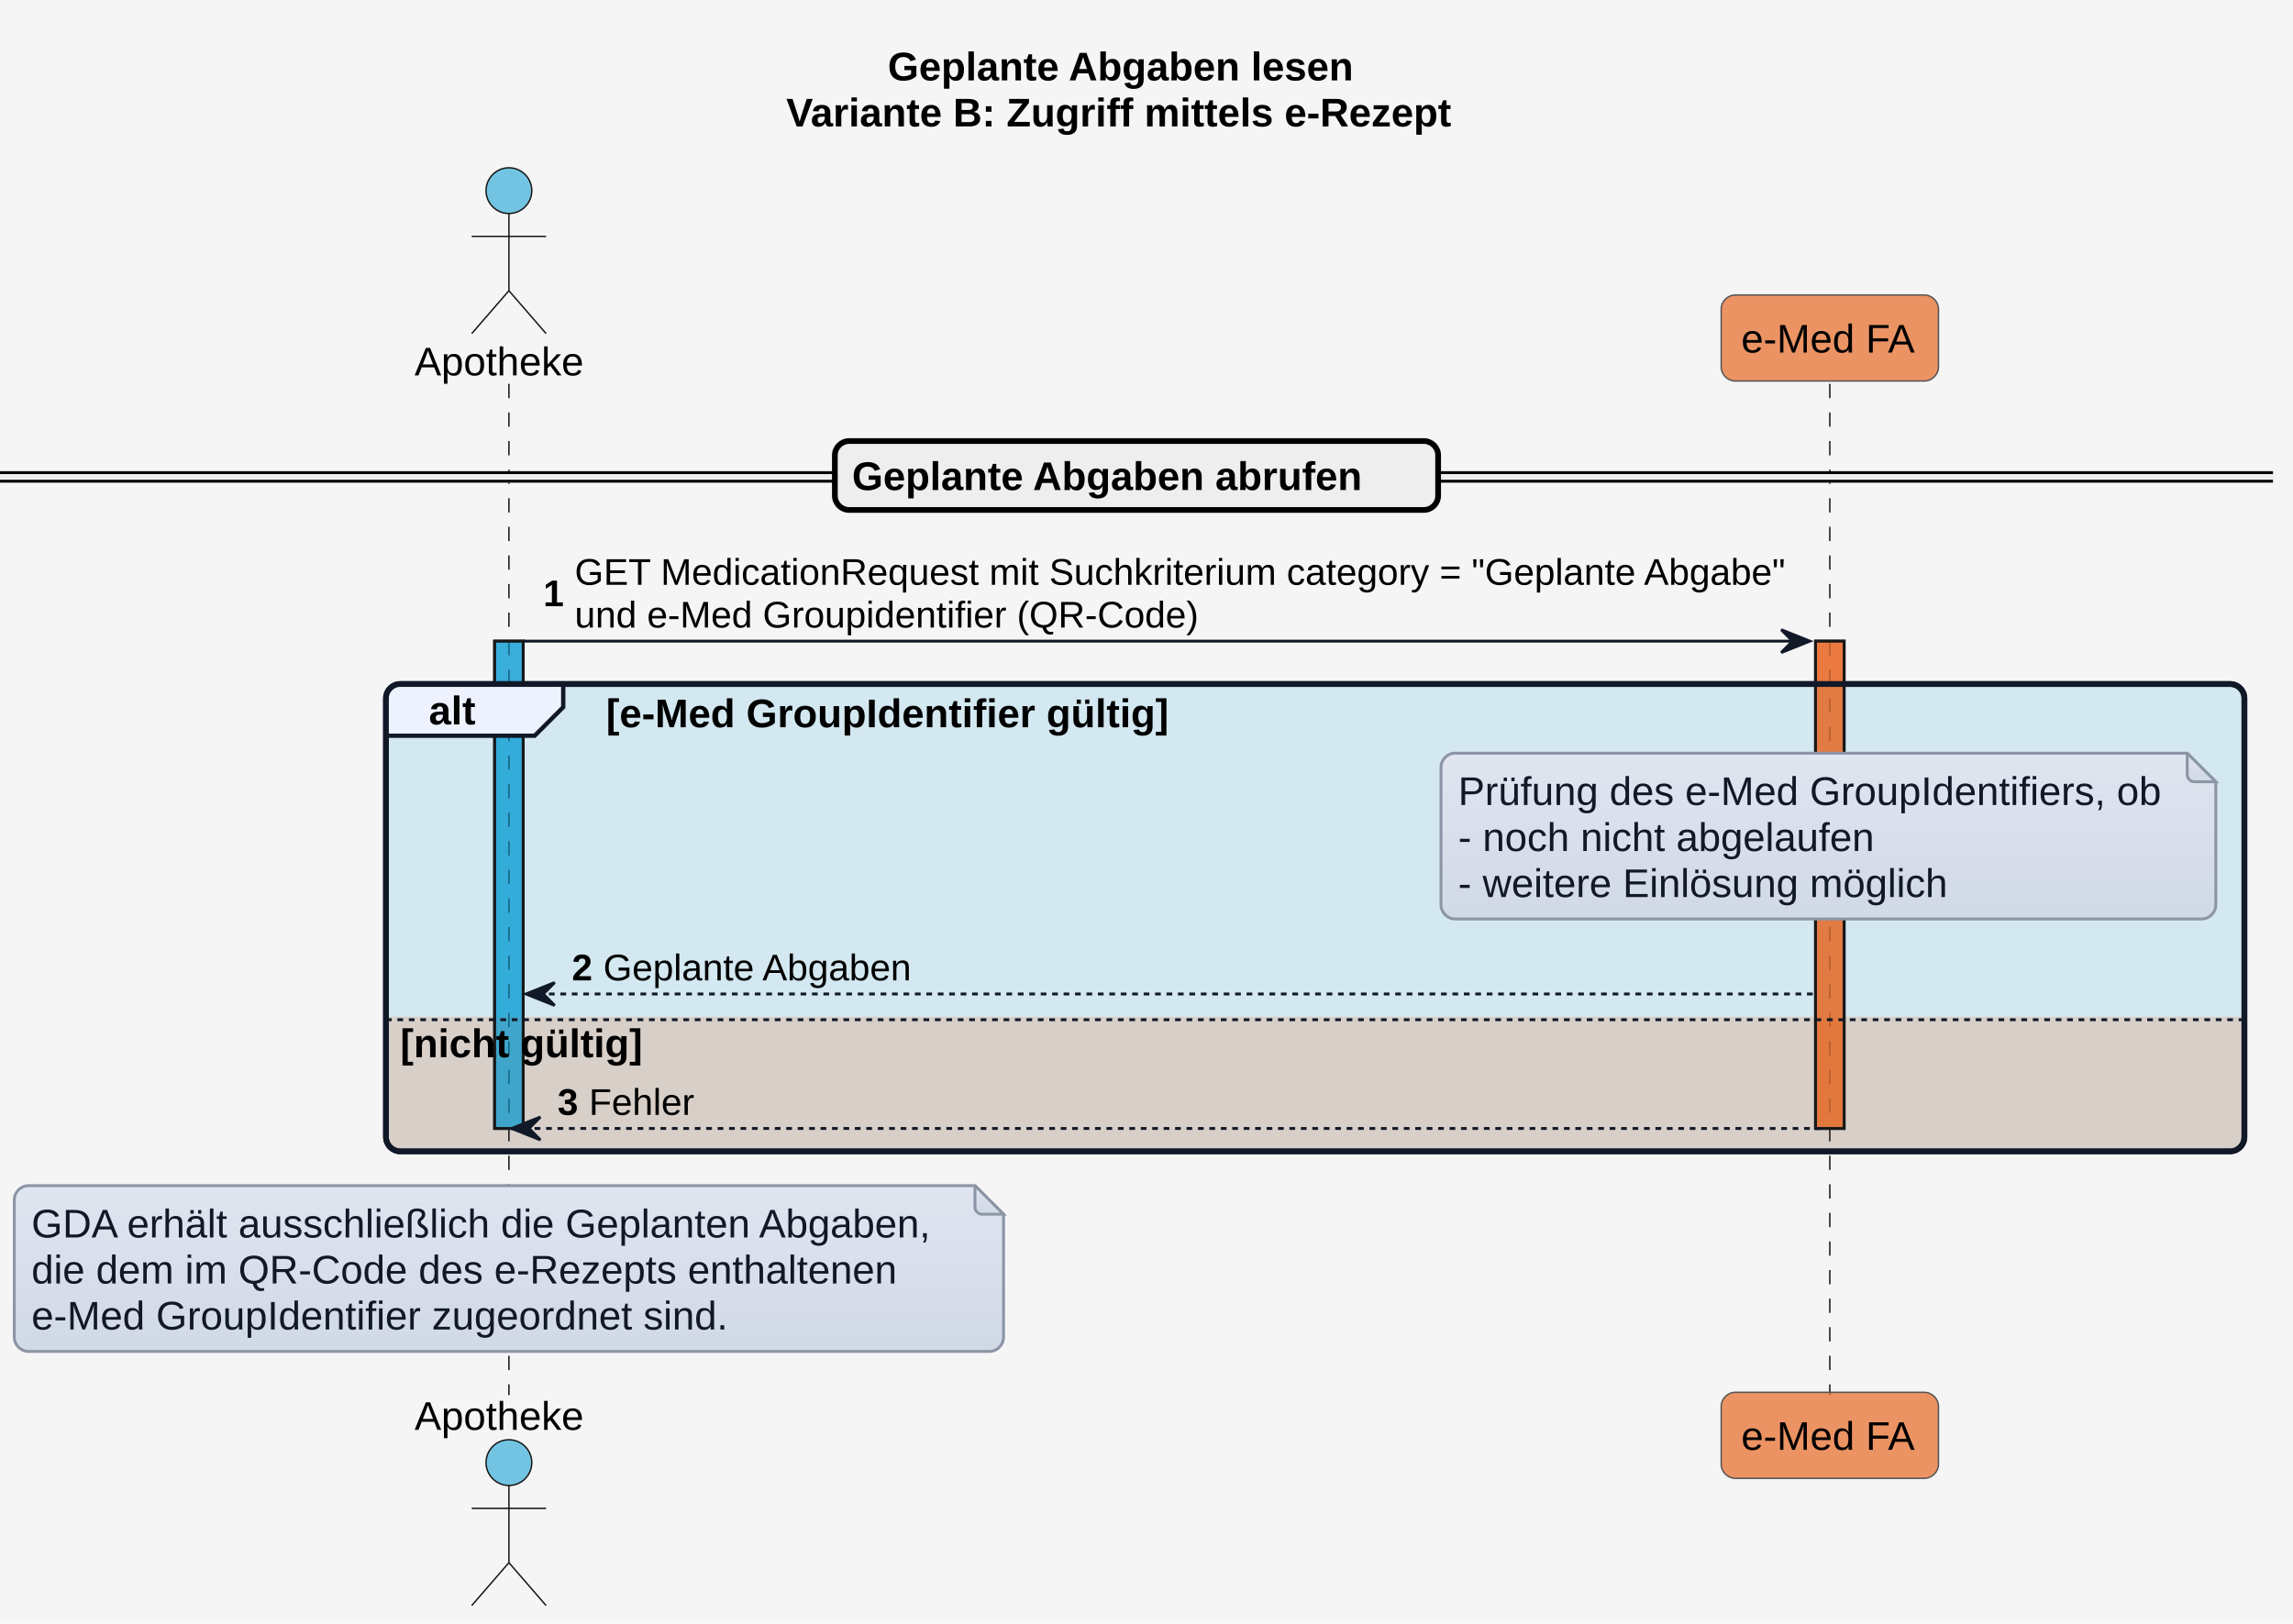
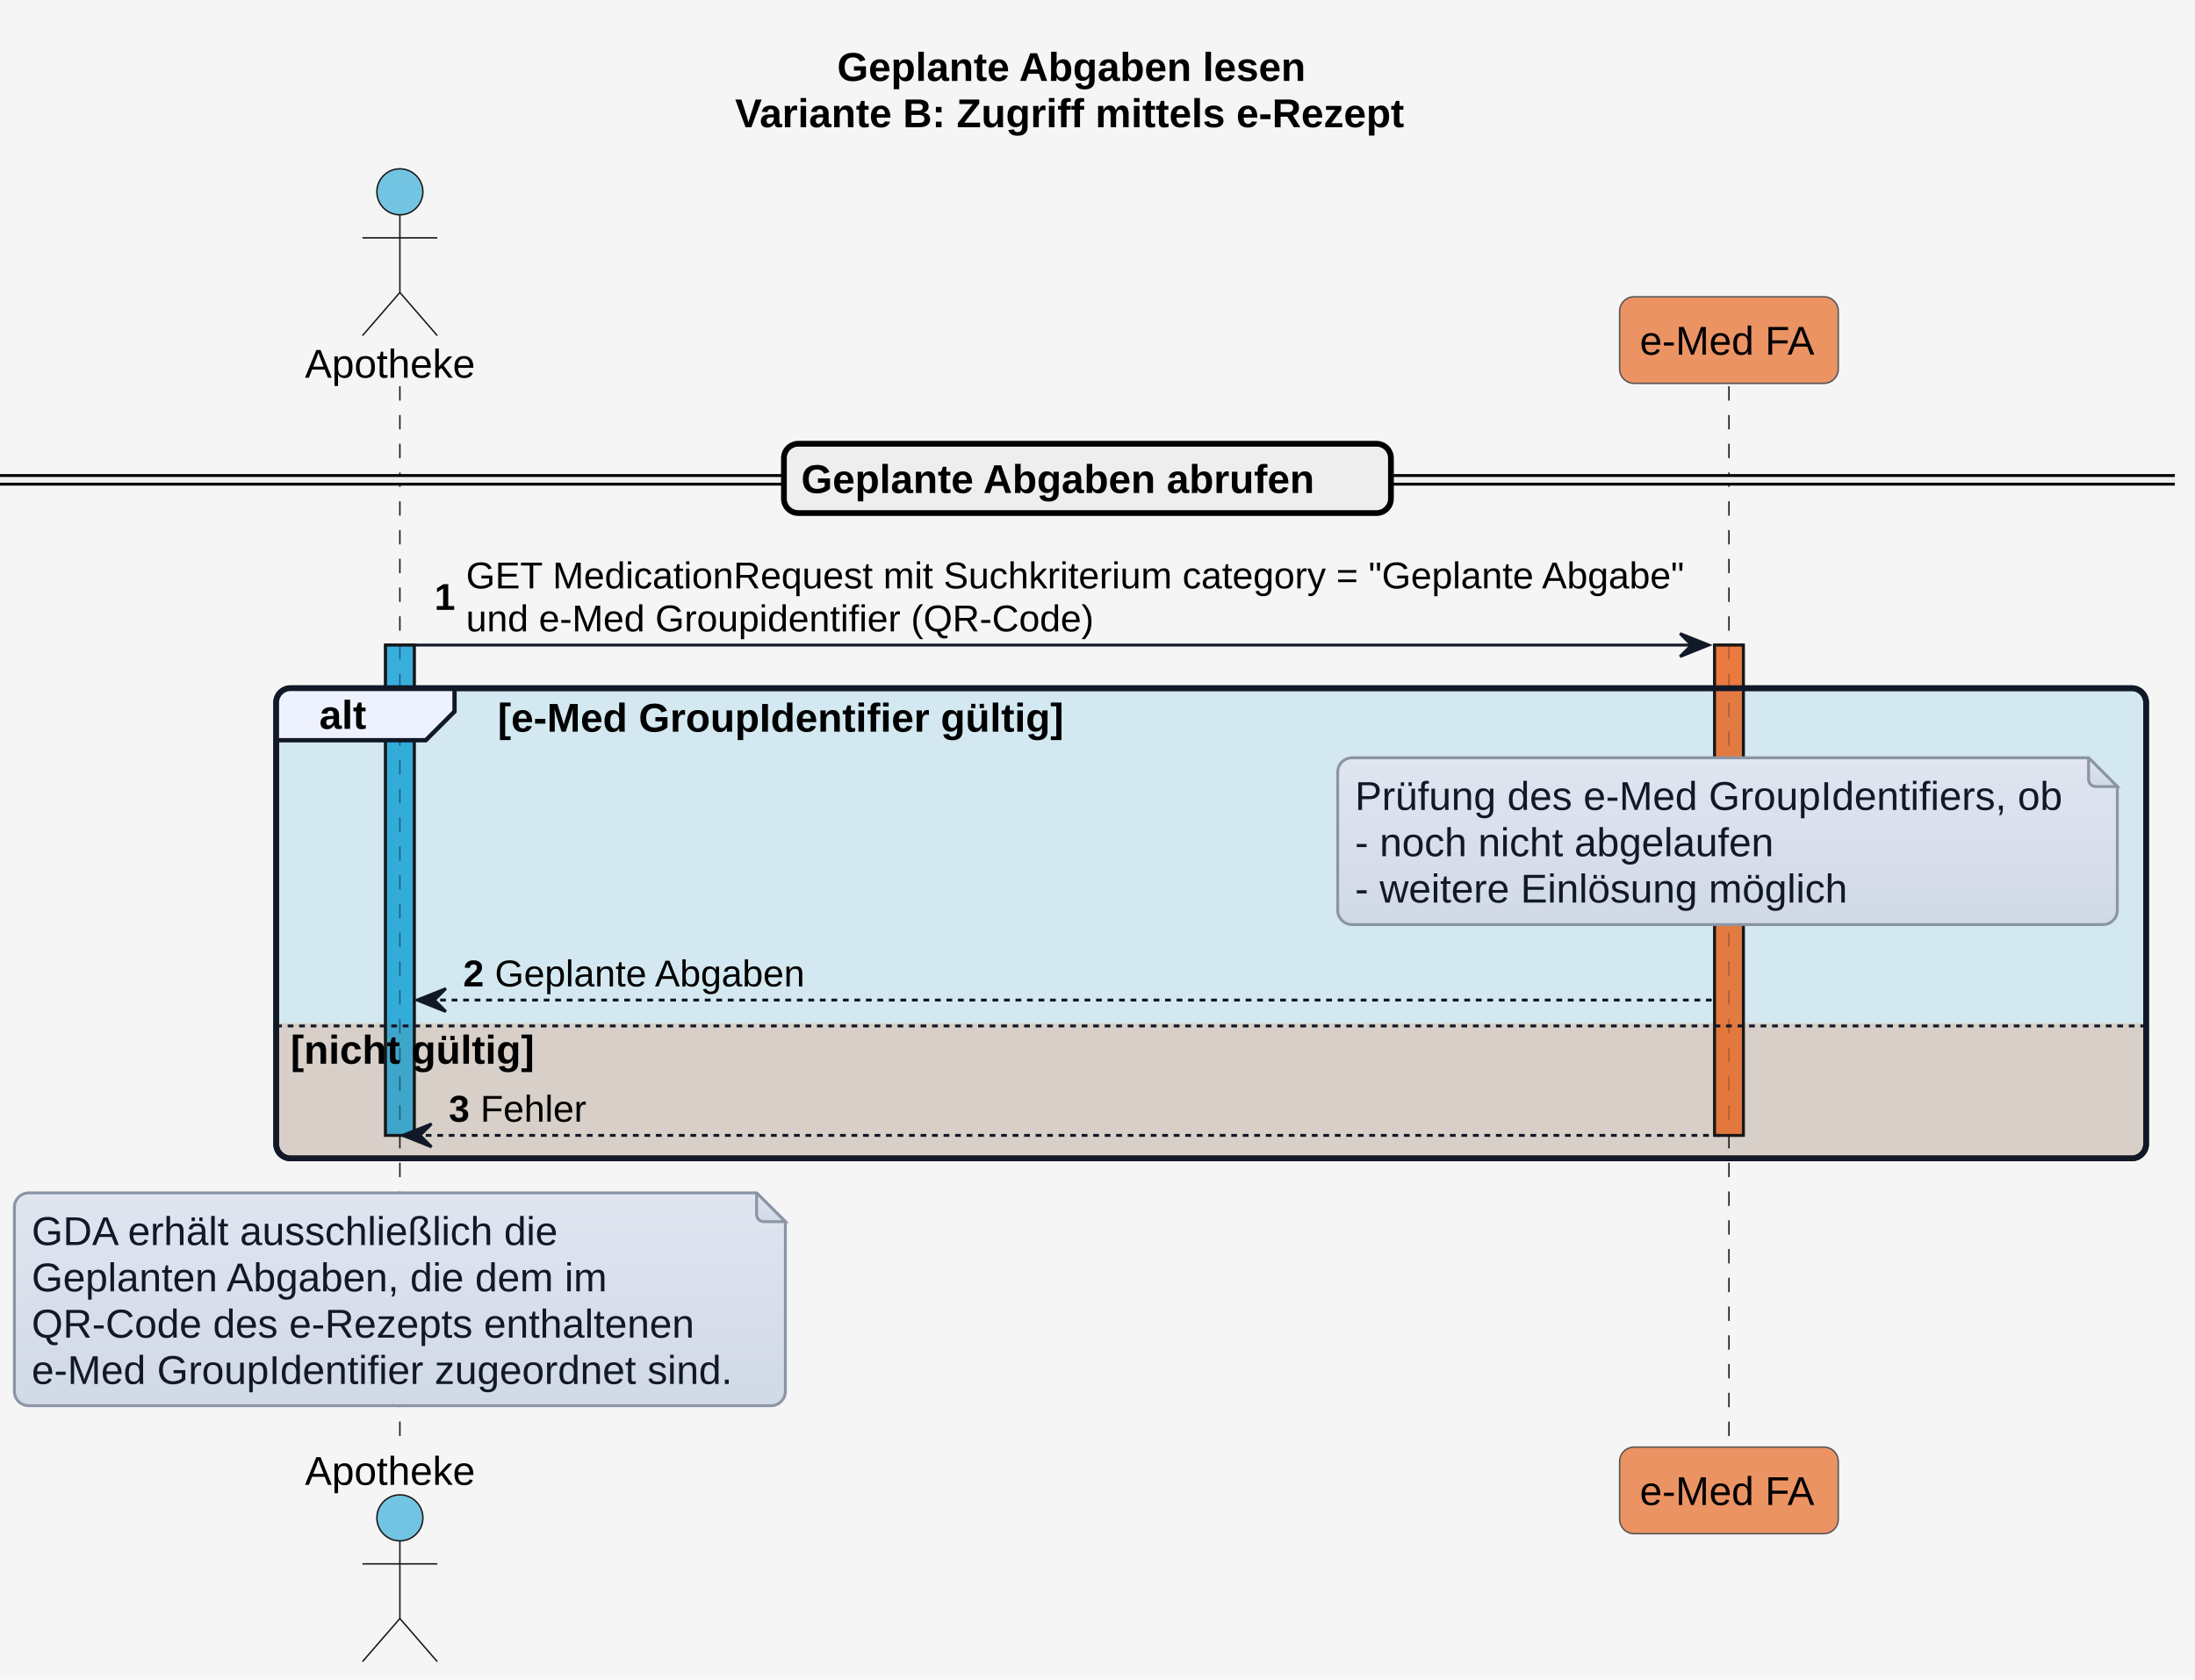
- <svg xmlns="http://www.w3.org/2000/svg" contentStyleType="text/css" height="568px" preserveAspectRatio="none" style="width:802px;height:568px;background:#F5F5F5;" version="1.1" viewBox="0 0 802 568" width="802px" zoomAndPan="magnify">
+ <svg xmlns="http://www.w3.org/2000/svg" contentStyleType="text/css" height="584px" preserveAspectRatio="none" style="width:763px;height:584px;background:#F5F5F5;" version="1.1" viewBox="0 0 763 584" width="763px" zoomAndPan="magnify">
  <defs>
-     <linearGradient id="g1391o6weyh8at0" x1="50%" x2="50%" y1="0%" y2="100%">
+     <linearGradient id="g149ni7uz8muv90" x1="50%" x2="50%" y1="0%" y2="100%">
      <stop offset="0%" stop-color="#E0E5F0" />
      <stop offset="100%" stop-color="#D1D9E6" />
    </linearGradient>
  </defs>
  <g>
-     <rect fill="#F5F5F5" height="568" style="stroke:none;stroke-width:1.0;" width="802" x="0" y="0" />
-     <text fill="#000000" font-family="Arial" font-size="14" font-weight="bold" lengthAdjust="spacing" textLength="173" x="310.5" y="28.132">Geplante Abgaben lesen</text>
-     <text fill="#000000" font-family="Arial" font-size="14" font-weight="bold" lengthAdjust="spacing" textLength="244" x="275" y="44.23">Variante B: Zugriff mittels e-Rezept</text>
-     <rect fill="#0F9ED5" fill-opacity="0.565" height="170.489" style="stroke:#181818;stroke-width:1.0;" width="10" x="173" y="224.292" />
-     <rect fill="#E97232" fill-opacity="0.741" height="170.489" style="stroke:#181818;stroke-width:1.0;" width="10" x="635" y="224.292" />
-     <rect fill="#0F9ED5" fill-opacity="0.145" height="163.489" rx="5" ry="5" style="stroke:#111827;stroke-width:2.0;" width="650" x="135" y="239.292" />
-     <path d="M135,355.734 L785,355.734 L785,397.781 A5,5 0 0 1 780,402.781 L140,402.781 A5,5 0 0 1 135,397.781 L135,355.734 " fill="#E97132" fill-opacity="0.208" style="stroke:none;stroke-width:1.0;" />
-     <line style="stroke:#181818;stroke-width:0.5;stroke-dasharray:5.0,5.0;" x1="178" x2="178" y1="134.296" y2="488.077" />
-     <line style="stroke:#181818;stroke-width:0.5;stroke-dasharray:5.0,5.0;" x1="640" x2="640" y1="134.296" y2="488.077" />
-     <text fill="#000000" font-family="Arial" font-size="14" lengthAdjust="spacing" textLength="60" x="145" y="131.329">Apotheke</text>
-     <ellipse cx="178" cy="66.697" fill="#0F9ED5" fill-opacity="0.565" rx="8" ry="8" style="stroke:#181818;stroke-width:0.5;" />
-     <path d="M178,74.697 L178,101.697 M165,82.697 L191,82.697 M178,101.697 L165,116.697 M178,101.697 L191,116.697 " fill="none" style="stroke:#181818;stroke-width:0.5;" />
-     <text fill="#000000" font-family="Arial" font-size="14" lengthAdjust="spacing" textLength="60" x="145" y="500.209">Apotheke</text>
-     <ellipse cx="178" cy="511.676" fill="#0F9ED5" fill-opacity="0.565" rx="8" ry="8" style="stroke:#181818;stroke-width:0.5;" />
-     <path d="M178,519.676 L178,546.676 M165,527.676 L191,527.676 M178,546.676 L165,561.676 M178,546.676 L191,561.676 " fill="none" style="stroke:#181818;stroke-width:0.5;" />
-     <rect fill="#E97232" fill-opacity="0.741" height="30.099" rx="5" ry="5" style="stroke:#555555;stroke-width:0.5;" width="76" x="602" y="103.197" />
-     <text fill="#000000" font-family="Arial" font-size="14" lengthAdjust="spacing" textLength="62" x="609" y="123.329">e-Med FA</text>
-     <rect fill="#E97232" fill-opacity="0.741" height="30.099" rx="5" ry="5" style="stroke:#555555;stroke-width:0.5;" width="76" x="602" y="487.077" />
-     <text fill="#000000" font-family="Arial" font-size="14" lengthAdjust="spacing" textLength="62" x="609" y="507.209">e-Med FA</text>
-     <rect fill="#0F9ED5" fill-opacity="0.565" height="170.489" style="stroke:#181818;stroke-width:1.0;" width="10" x="173" y="224.292" />
-     <rect fill="#E97232" fill-opacity="0.741" height="170.489" style="stroke:#181818;stroke-width:1.0;" width="10" x="635" y="224.292" />
-     <rect fill="#EEEEEE" height="3" rx="5" ry="5" style="stroke:#EEEEEE;stroke-width:1.0;" width="795" x="0" y="165.345" />
-     <line style="stroke:#000000;stroke-width:1.0;" x1="0" x2="795" y1="165.345" y2="165.345" />
-     <line style="stroke:#000000;stroke-width:1.0;" x1="0" x2="795" y1="168.345" y2="168.345" />
-     <rect fill="#EEEEEE" height="24.099" rx="5" ry="5" style="stroke:#000000;stroke-width:2.0;" width="211" x="292" y="154.296" />
-     <text fill="#000000" font-family="Arial" font-size="14" font-weight="bold" lengthAdjust="spacing" textLength="189" x="298" y="171.428">Geplante Abgaben abrufen</text>
-     <polygon fill="#111827" points="623,220.292,633,224.292,623,228.292,627,224.292" style="stroke:#111827;stroke-width:1.0;" />
-     <line style="stroke:#111827;stroke-width:1.0;" x1="183" x2="629" y1="224.292" y2="224.292" />
-     <text fill="#000000" font-family="Arial" font-size="13" font-weight="bold" lengthAdjust="spacing" textLength="7" x="190" y="212.063">1</text>
-     <text fill="#000000" font-family="Arial" font-size="13" lengthAdjust="spacing" textLength="427" x="201" y="204.588">GET MedicationRequest mit Suchkriterium category = "Geplante Abgabe"</text>
-     <text fill="#000000" font-family="Arial" font-size="13" lengthAdjust="spacing" textLength="213" x="201" y="219.537">und e-Med Groupidentifier (QR-Code)</text>
-     <path d="M140,239.292 L197,239.292 L197,247.391 L187,257.391 L135,257.391 L135,244.292 A5,5 0 0 1 140,239.292 " fill="#EEF2FF" style="stroke:#111827;stroke-width:1.5;" />
-     <rect fill="none" height="163.489" rx="5" ry="5" style="stroke:#111827;stroke-width:2.0;" width="650" x="135" y="239.292" />
-     <text fill="#000000" font-family="Arial" font-size="14" font-weight="bold" lengthAdjust="spacing" textLength="17" x="150" y="253.424">alt</text>
-     <text fill="#000000" font-family="Arial" font-size="14" font-weight="bold" lengthAdjust="spacing" textLength="211" x="212" y="254.424">[e-Med GroupIdentifier gültig]</text>
-     <path d="M504,268.489 L504,316.489 A5,5 0 0 0 509,321.489 L770,321.489 A5,5 0 0 0 775,316.489 L775,273.489 L765,263.489 L509,263.489 A5,5 0 0 0 504,268.489 " fill="url(#g1391o6weyh8at0)" style="stroke:#8B95A5;stroke-width:1.0;" />
-     <path d="M765,263.489 L765,270.989 A2.5,2.5 0 0 0 767.5,273.489 L775,273.489 L765,263.489 " fill="url(#g1391o6weyh8at0)" style="stroke:#8B95A5;stroke-width:1.0;" />
-     <text fill="#111827" font-family="Arial" font-size="14" lengthAdjust="spacing" textLength="250" x="510" y="281.621">Prüfung des e-Med GroupIdentifiers, ob</text>
-     <text fill="#111827" font-family="Arial" font-size="14" lengthAdjust="spacing" textLength="149" x="510" y="297.72">- noch nicht abgelaufen</text>
-     <text fill="#111827" font-family="Arial" font-size="14" lengthAdjust="spacing" textLength="172" x="510" y="313.818">- weitere Einlösung möglich</text>
-     <polygon fill="#111827" points="194,343.734,184,347.734,194,351.734,190,347.734" style="stroke:#111827;stroke-width:1.0;" />
-     <line style="stroke:#111827;stroke-width:1.0;stroke-dasharray:2.0,2.0;" x1="188" x2="634" y1="347.734" y2="347.734" />
-     <text fill="#000000" font-family="Arial" font-size="13" font-weight="bold" lengthAdjust="spacing" textLength="7" x="200" y="342.979">2</text>
-     <text fill="#000000" font-family="Arial" font-size="13" lengthAdjust="spacing" textLength="107" x="211" y="342.979">Geplante Abgaben</text>
-     <line style="stroke:#111827;stroke-width:1.0;stroke-dasharray:2.0,2.0;" x1="135" x2="785" y1="356.734" y2="356.734" />
-     <text fill="#000000" font-family="Arial" font-size="14" font-weight="bold" lengthAdjust="spacing" textLength="89" x="140" y="369.866">[nicht gültig]</text>
-     <polygon fill="#111827" points="189,390.781,179,394.781,189,398.781,185,394.781" style="stroke:#111827;stroke-width:1.0;" />
-     <line style="stroke:#111827;stroke-width:1.0;stroke-dasharray:2.0,2.0;" x1="183" x2="639" y1="394.781" y2="394.781" />
-     <text fill="#000000" font-family="Arial" font-size="13" font-weight="bold" lengthAdjust="spacing" textLength="7" x="195" y="390.026">3</text>
-     <text fill="#000000" font-family="Arial" font-size="13" lengthAdjust="spacing" textLength="36" x="206" y="390.026">Fehler</text>
-     <path d="M5,419.781 L5,467.781 A5,5 0 0 0 10,472.781 L346,472.781 A5,5 0 0 0 351,467.781 L351,424.781 L341,414.781 L10,414.781 A5,5 0 0 0 5,419.781 " fill="url(#g1391o6weyh8at0)" style="stroke:#8B95A5;stroke-width:1.0;" />
-     <path d="M341,414.781 L341,422.281 A2.5,2.5 0 0 0 343.5,424.781 L351,424.781 L341,414.781 " fill="url(#g1391o6weyh8at0)" style="stroke:#8B95A5;stroke-width:1.0;" />
-     <text fill="#111827" font-family="Arial" font-size="14" lengthAdjust="spacing" textLength="321" x="11" y="432.913">GDA erhält ausschließlich die Geplanten Abgaben,</text>
-     <text fill="#111827" font-family="Arial" font-size="14" lengthAdjust="spacing" textLength="306" x="11" y="449.012">die dem im QR-Code des e-Rezepts enthaltenen</text>
-     <text fill="#111827" font-family="Arial" font-size="14" lengthAdjust="spacing" textLength="247" x="11" y="465.11">e-Med GroupIdentifier zugeordnet sind.</text>
+     <rect fill="#F5F5F5" height="584" style="stroke:none;stroke-width:1.0;" width="763" x="0" y="0" />
+     <text fill="#000000" font-family="Arial" font-size="14" font-weight="bold" lengthAdjust="spacing" textLength="173" x="291" y="28.132">Geplante Abgaben lesen</text>
+     <text fill="#000000" font-family="Arial" font-size="14" font-weight="bold" lengthAdjust="spacing" textLength="244" x="255.5" y="44.23">Variante B: Zugriff mittels e-Rezept</text>
+     <rect fill="#0F9ED5" fill-opacity="0.565" height="170.489" style="stroke:#181818;stroke-width:1.0;" width="10" x="134" y="224.292" />
+     <rect fill="#E97232" fill-opacity="0.741" height="170.489" style="stroke:#181818;stroke-width:1.0;" width="10" x="596" y="224.292" />
+     <rect fill="#0F9ED5" fill-opacity="0.145" height="163.489" rx="5" ry="5" style="stroke:#111827;stroke-width:2.0;" width="650" x="96" y="239.292" />
+     <path d="M96,355.734 L746,355.734 L746,397.781 A5,5 0 0 1 741,402.781 L101,402.781 A5,5 0 0 1 96,397.781 L96,355.734 " fill="#E97132" fill-opacity="0.208" style="stroke:none;stroke-width:1.0;" />
+     <line style="stroke:#181818;stroke-width:0.5;stroke-dasharray:5.0,5.0;" x1="139" x2="139" y1="134.296" y2="504.176" />
+     <line style="stroke:#181818;stroke-width:0.5;stroke-dasharray:5.0,5.0;" x1="601" x2="601" y1="134.296" y2="504.176" />
+     <text fill="#000000" font-family="Arial" font-size="14" lengthAdjust="spacing" textLength="60" x="106" y="131.329">Apotheke</text>
+     <ellipse cx="139" cy="66.697" fill="#0F9ED5" fill-opacity="0.565" rx="8" ry="8" style="stroke:#181818;stroke-width:0.5;" />
+     <path d="M139,74.697 L139,101.697 M126,82.697 L152,82.697 M139,101.697 L126,116.697 M139,101.697 L152,116.697 " fill="none" style="stroke:#181818;stroke-width:0.5;" />
+     <text fill="#000000" font-family="Arial" font-size="14" lengthAdjust="spacing" textLength="60" x="106" y="516.308">Apotheke</text>
+     <ellipse cx="139" cy="527.774" fill="#0F9ED5" fill-opacity="0.565" rx="8" ry="8" style="stroke:#181818;stroke-width:0.5;" />
+     <path d="M139,535.774 L139,562.774 M126,543.774 L152,543.774 M139,562.774 L126,577.774 M139,562.774 L152,577.774 " fill="none" style="stroke:#181818;stroke-width:0.5;" />
+     <rect fill="#E97232" fill-opacity="0.741" height="30.099" rx="5" ry="5" style="stroke:#555555;stroke-width:0.5;" width="76" x="563" y="103.197" />
+     <text fill="#000000" font-family="Arial" font-size="14" lengthAdjust="spacing" textLength="62" x="570" y="123.329">e-Med FA</text>
+     <rect fill="#E97232" fill-opacity="0.741" height="30.099" rx="5" ry="5" style="stroke:#555555;stroke-width:0.5;" width="76" x="563" y="503.176" />
+     <text fill="#000000" font-family="Arial" font-size="14" lengthAdjust="spacing" textLength="62" x="570" y="523.308">e-Med FA</text>
+     <rect fill="#0F9ED5" fill-opacity="0.565" height="170.489" style="stroke:#181818;stroke-width:1.0;" width="10" x="134" y="224.292" />
+     <rect fill="#E97232" fill-opacity="0.741" height="170.489" style="stroke:#181818;stroke-width:1.0;" width="10" x="596" y="224.292" />
+     <rect fill="#EEEEEE" height="3" rx="5" ry="5" style="stroke:#EEEEEE;stroke-width:1.0;" width="756" x="0" y="165.345" />
+     <line style="stroke:#000000;stroke-width:1.0;" x1="0" x2="756" y1="165.345" y2="165.345" />
+     <line style="stroke:#000000;stroke-width:1.0;" x1="0" x2="756" y1="168.345" y2="168.345" />
+     <rect fill="#EEEEEE" height="24.099" rx="5" ry="5" style="stroke:#000000;stroke-width:2.0;" width="211" x="272.5" y="154.296" />
+     <text fill="#000000" font-family="Arial" font-size="14" font-weight="bold" lengthAdjust="spacing" textLength="189" x="278.5" y="171.428">Geplante Abgaben abrufen</text>
+     <polygon fill="#111827" points="584,220.292,594,224.292,584,228.292,588,224.292" style="stroke:#111827;stroke-width:1.0;" />
+     <line style="stroke:#111827;stroke-width:1.0;" x1="144" x2="590" y1="224.292" y2="224.292" />
+     <text fill="#000000" font-family="Arial" font-size="13" font-weight="bold" lengthAdjust="spacing" textLength="7" x="151" y="212.063">1</text>
+     <text fill="#000000" font-family="Arial" font-size="13" lengthAdjust="spacing" textLength="427" x="162" y="204.588">GET MedicationRequest mit Suchkriterium category = "Geplante Abgabe"</text>
+     <text fill="#000000" font-family="Arial" font-size="13" lengthAdjust="spacing" textLength="213" x="162" y="219.537">und e-Med Groupidentifier (QR-Code)</text>
+     <path d="M101,239.292 L158,239.292 L158,247.391 L148,257.391 L96,257.391 L96,244.292 A5,5 0 0 1 101,239.292 " fill="#EEF2FF" style="stroke:#111827;stroke-width:1.5;" />
+     <rect fill="none" height="163.489" rx="5" ry="5" style="stroke:#111827;stroke-width:2.0;" width="650" x="96" y="239.292" />
+     <text fill="#000000" font-family="Arial" font-size="14" font-weight="bold" lengthAdjust="spacing" textLength="17" x="111" y="253.424">alt</text>
+     <text fill="#000000" font-family="Arial" font-size="14" font-weight="bold" lengthAdjust="spacing" textLength="211" x="173" y="254.424">[e-Med GroupIdentifier gültig]</text>
+     <path d="M465,268.489 L465,316.489 A5,5 0 0 0 470,321.489 L731,321.489 A5,5 0 0 0 736,316.489 L736,273.489 L726,263.489 L470,263.489 A5,5 0 0 0 465,268.489 " fill="url(#g149ni7uz8muv90)" style="stroke:#8B95A5;stroke-width:1.0;" />
+     <path d="M726,263.489 L726,270.989 A2.5,2.5 0 0 0 728.5,273.489 L736,273.489 L726,263.489 " fill="url(#g149ni7uz8muv90)" style="stroke:#8B95A5;stroke-width:1.0;" />
+     <text fill="#111827" font-family="Arial" font-size="14" lengthAdjust="spacing" textLength="250" x="471" y="281.621">Prüfung des e-Med GroupIdentifiers, ob</text>
+     <text fill="#111827" font-family="Arial" font-size="14" lengthAdjust="spacing" textLength="149" x="471" y="297.72">- noch nicht abgelaufen</text>
+     <text fill="#111827" font-family="Arial" font-size="14" lengthAdjust="spacing" textLength="172" x="471" y="313.818">- weitere Einlösung möglich</text>
+     <polygon fill="#111827" points="155,343.734,145,347.734,155,351.734,151,347.734" style="stroke:#111827;stroke-width:1.0;" />
+     <line style="stroke:#111827;stroke-width:1.0;stroke-dasharray:2.0,2.0;" x1="149" x2="595" y1="347.734" y2="347.734" />
+     <text fill="#000000" font-family="Arial" font-size="13" font-weight="bold" lengthAdjust="spacing" textLength="7" x="161" y="342.979">2</text>
+     <text fill="#000000" font-family="Arial" font-size="13" lengthAdjust="spacing" textLength="107" x="172" y="342.979">Geplante Abgaben</text>
+     <line style="stroke:#111827;stroke-width:1.0;stroke-dasharray:2.0,2.0;" x1="96" x2="746" y1="356.734" y2="356.734" />
+     <text fill="#000000" font-family="Arial" font-size="14" font-weight="bold" lengthAdjust="spacing" textLength="89" x="101" y="369.866">[nicht gültig]</text>
+     <polygon fill="#111827" points="150,390.781,140,394.781,150,398.781,146,394.781" style="stroke:#111827;stroke-width:1.0;" />
+     <line style="stroke:#111827;stroke-width:1.0;stroke-dasharray:2.0,2.0;" x1="144" x2="600" y1="394.781" y2="394.781" />
+     <text fill="#000000" font-family="Arial" font-size="13" font-weight="bold" lengthAdjust="spacing" textLength="7" x="156" y="390.026">3</text>
+     <text fill="#000000" font-family="Arial" font-size="13" lengthAdjust="spacing" textLength="36" x="167" y="390.026">Fehler</text>
+     <path d="M5,419.781 L5,483.781 A5,5 0 0 0 10,488.781 L268,488.781 A5,5 0 0 0 273,483.781 L273,424.781 L263,414.781 L10,414.781 A5,5 0 0 0 5,419.781 " fill="url(#g149ni7uz8muv90)" style="stroke:#8B95A5;stroke-width:1.0;" />
+     <path d="M263,414.781 L263,422.281 A2.5,2.5 0 0 0 265.5,424.781 L273,424.781 L263,414.781 " fill="url(#g149ni7uz8muv90)" style="stroke:#8B95A5;stroke-width:1.0;" />
+     <text fill="#111827" font-family="Arial" font-size="14" lengthAdjust="spacing" textLength="186" x="11" y="432.913">GDA erhält ausschließlich die</text>
+     <text fill="#111827" font-family="Arial" font-size="14" lengthAdjust="spacing" textLength="203" x="11" y="449.012">Geplanten Abgaben, die dem im</text>
+     <text fill="#111827" font-family="Arial" font-size="14" lengthAdjust="spacing" textLength="234" x="11" y="465.11">QR-Code des e-Rezepts enthaltenen</text>
+     <text fill="#111827" font-family="Arial" font-size="14" lengthAdjust="spacing" textLength="247" x="11" y="481.209">e-Med GroupIdentifier zugeordnet sind.</text>
  </g>
</svg>
